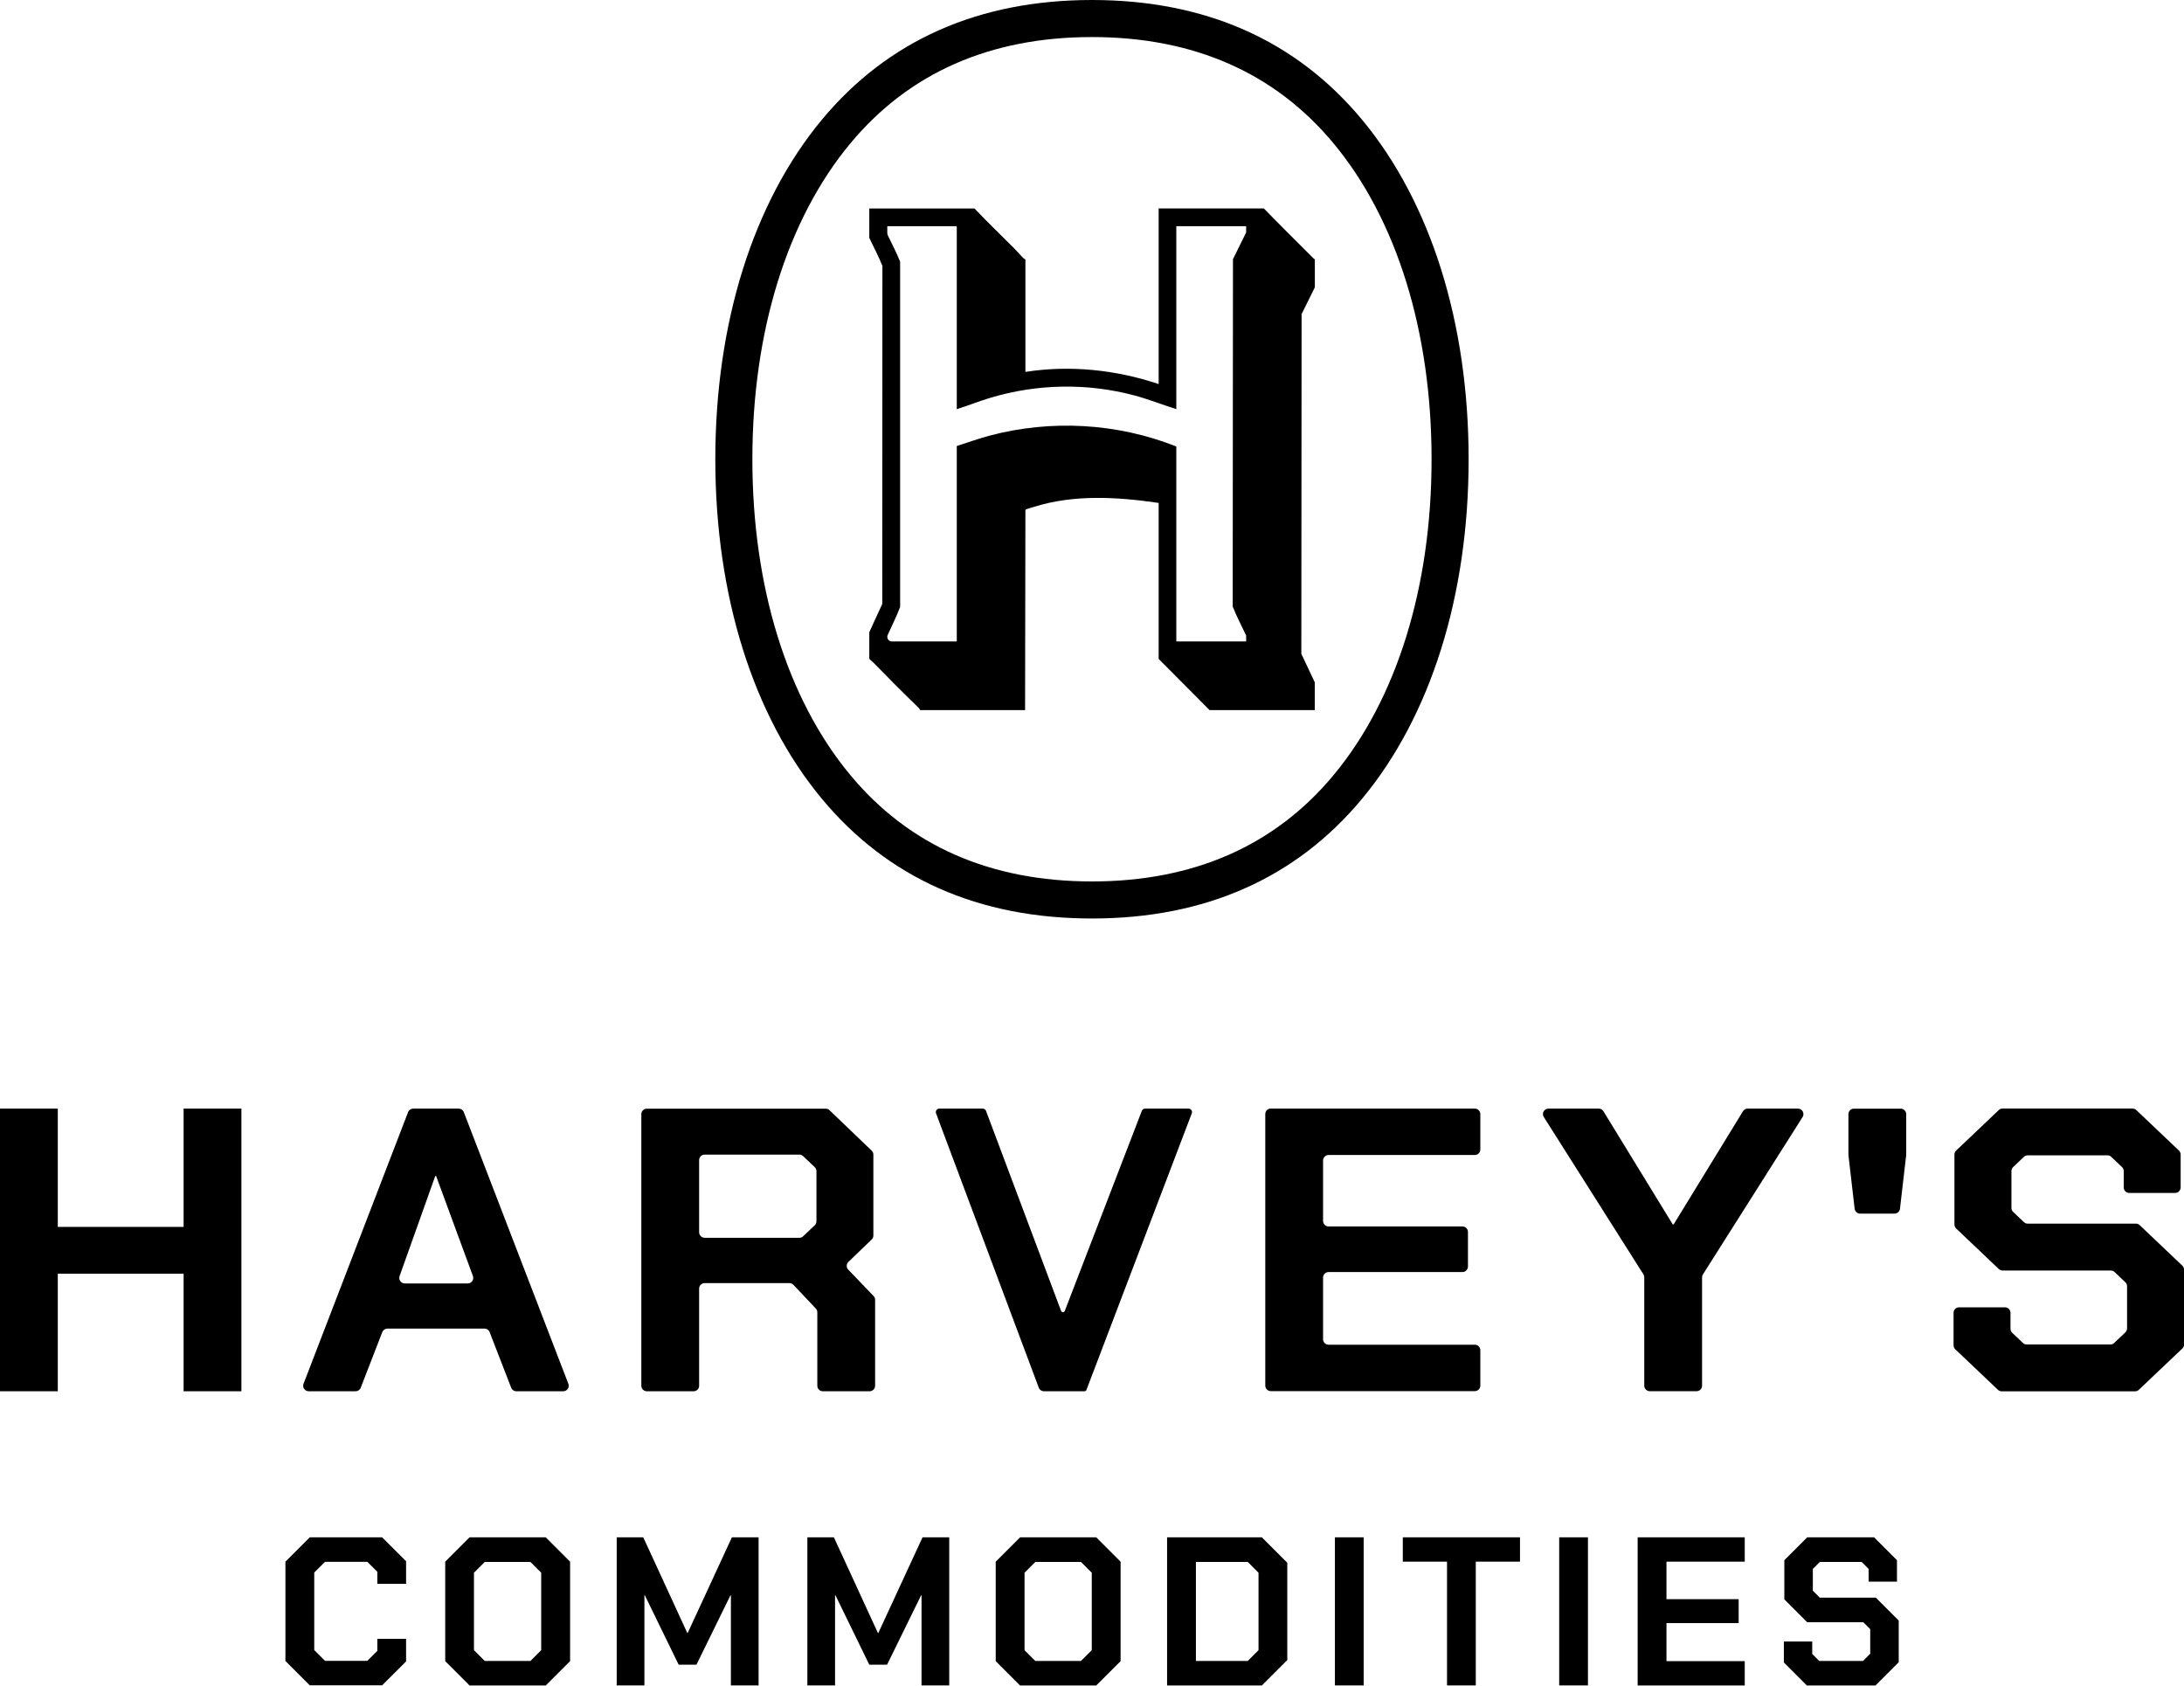
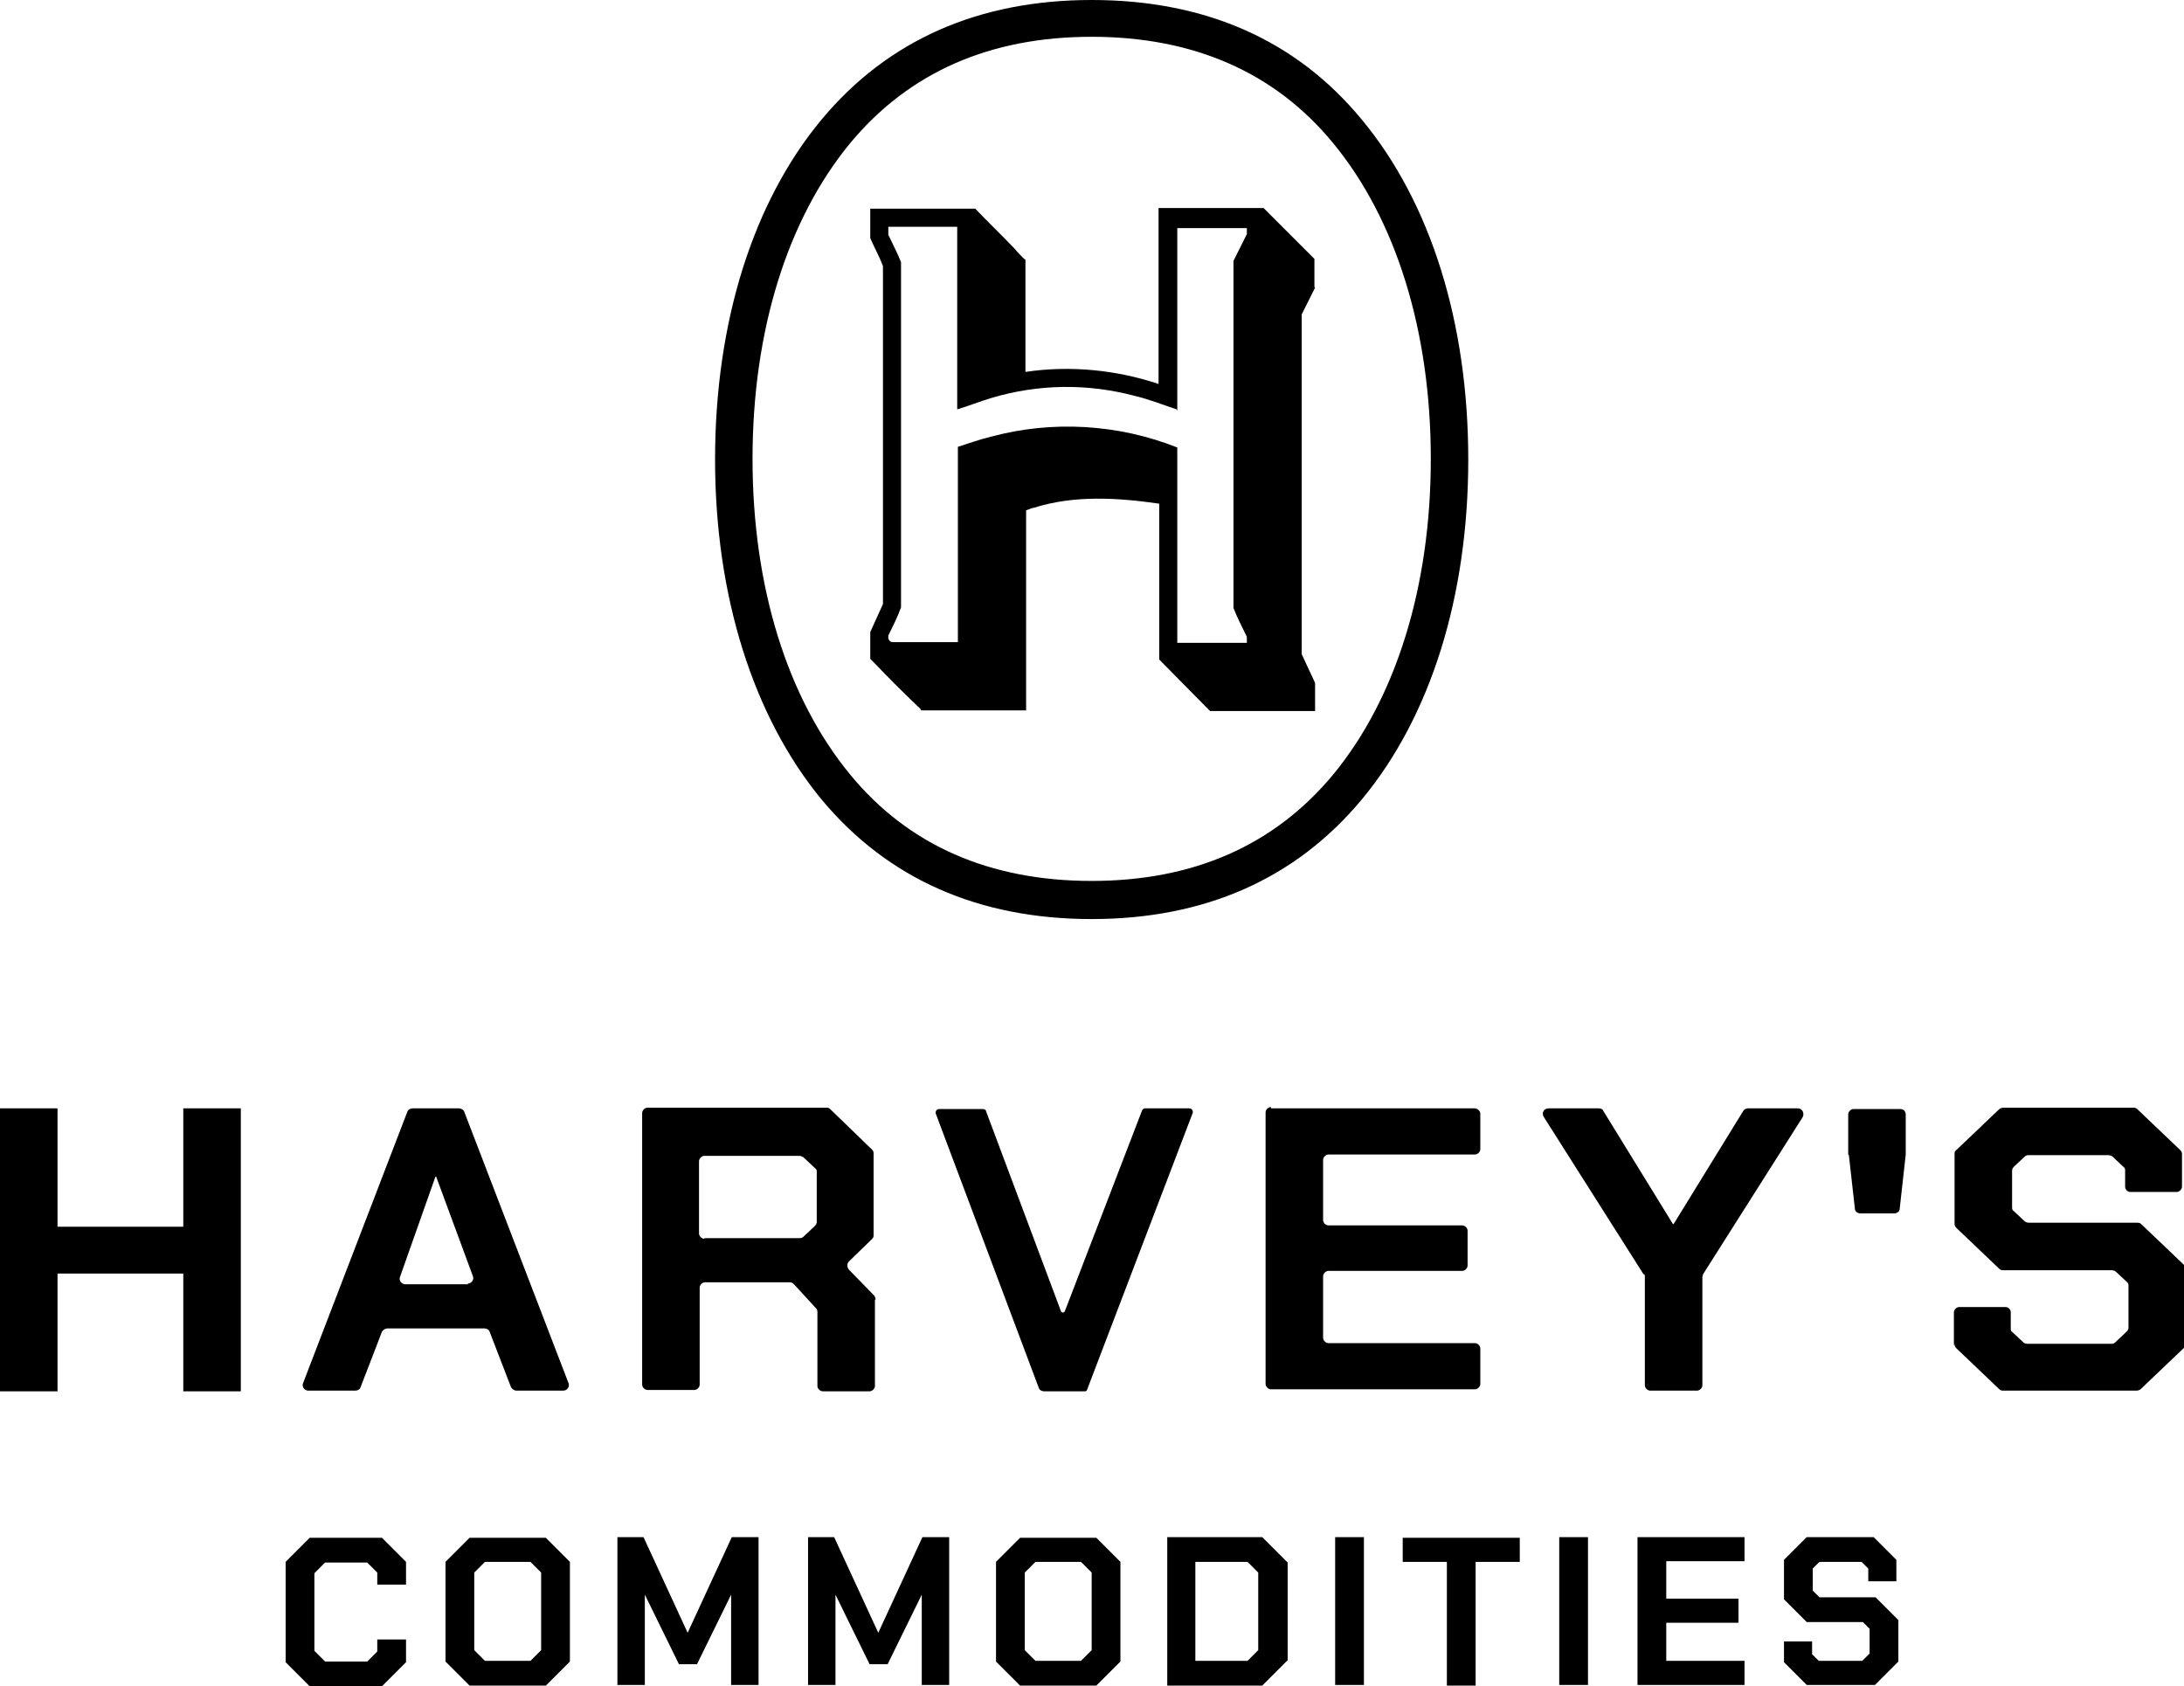
- <svg xmlns="http://www.w3.org/2000/svg" id="Layer_2" data-name="Layer 2" viewBox="0 0 326.51 251.99">
-   <defs>
-   </defs>
-   <g id="Layer_1-2" data-name="Layer 1">
-     <path class="cls-1" d="M0,165.74h8.64v17.69h18.81v-17.69h8.64v42.26h-8.64v-17.57H8.64v17.57H0v-42.26ZM61.82,165.74h6.75c.34,0,.65.21.77.53l15.63,40.61c.21.54-.19,1.12-.77,1.12h-7.01c-.34,0-.64-.21-.77-.53l-3.22-8.31c-.12-.32-.43-.53-.77-.53h-14.51c-.34,0-.64.21-.77.53l-3.22,8.31c-.12.32-.43.53-.77.53h-7.01c-.58,0-.98-.58-.77-1.12l15.63-40.61c.12-.32.43-.53.77-.53ZM69.93,191.88c.57,0,.97-.57.77-1.11l-5.5-14.95h-.13l-5.33,14.96c-.19.54.21,1.1.78,1.1h9.41ZM130.83,194.33v12.85c0,.45-.37.82-.82.82h-7c-.45,0-.82-.37-.82-.82v-10.98c0-.21-.08-.41-.22-.56l-3.35-3.55c-.16-.16-.37-.26-.6-.26h-12.68c-.45,0-.82.37-.82.82v14.53c0,.45-.37.82-.82.82h-7c-.45,0-.82-.37-.82-.82v-40.61c0-.45.37-.82.82-.82h26.74c.21,0,.42.08.57.23l6.31,6.05c.16.16.25.37.25.59v12.1c0,.22-.09.44-.25.59l-3.48,3.35c-.33.31-.34.83-.02,1.16l3.78,3.94c.15.15.23.36.23.57ZM105.34,185.06h14.16c.21,0,.41-.08.57-.23l1.73-1.64c.16-.16.26-.37.26-.6v-7.5c0-.23-.09-.44-.26-.6l-1.73-1.64c-.15-.15-.36-.23-.57-.23h-14.16c-.45,0-.82.37-.82.82v10.79c0,.45.37.82.82.82ZM177.69,165.74h-6.5c-.22,0-.42.14-.49.35l-11.51,29.89c-.1.26-.47.26-.56,0l-11.22-29.9c-.08-.2-.27-.34-.49-.34h-6.49c-.36,0-.62.36-.49.71l15.36,41.02c.12.32.43.53.77.53h6.07c.12,0,.24-.08.28-.19l15.76-41.38c.12-.34-.14-.69-.49-.69ZM189.98,165.74h30.51c.45,0,.82.37.82.82v5.3c0,.45-.37.82-.82.82h-21.87c-.45,0-.82.37-.82.82v9.04c0,.45.37.82.82.82h20.02c.45,0,.82.37.82.82v5.18c0,.45-.37.82-.82.82h-20.02c-.45,0-.82.37-.82.82v9.22c0,.45.37.82.82.82h21.87c.45,0,.82.37.82.82v5.3c0,.45-.37.82-.82.82h-30.51c-.45,0-.82-.37-.82-.82v-40.61c0-.45.37-.82.82-.82ZM245.7,190.53l-14.9-23.53c-.35-.55.05-1.26.7-1.26h7.51c.29,0,.55.15.7.39l10.37,16.93h.13l10.37-16.93c.15-.24.42-.39.7-.39h7.51c.65,0,1.04.72.7,1.26l-14.9,23.53c-.08.13-.13.28-.13.44v16.2c0,.45-.37.82-.82.82h-7c-.45,0-.82-.37-.82-.82v-16.2c0-.16-.04-.31-.13-.44ZM276.34,172.58v-6.01c0-.45.37-.82.82-.82h7c.45,0,.82.37.82.82v6.01s0,.06,0,.09l-.93,8.04c-.05.42-.4.73-.82.73h-5.14c-.42,0-.77-.31-.82-.73l-.93-8.04s0-.06,0-.09ZM292.06,201.13v-4.86c0-.45.37-.82.82-.82h6.87c.45,0,.82.37.82.82v2.39c0,.23.09.44.26.6l1.6,1.52c.15.15.36.23.57.23h12.5c.21,0,.41-.08.57-.23l1.67-1.58c.16-.16.26-.37.26-.6v-6.3c0-.23-.09-.44-.26-.6l-1.6-1.52c-.15-.15-.36-.23-.57-.23h-16.18c-.21,0-.41-.08-.57-.23l-6.37-6.05c-.16-.16-.26-.37-.26-.6v-10.46c0-.23.09-.44.26-.6l6.37-6.05c.15-.15.36-.23.57-.23h19.42c.21,0,.41.08.57.23l6.37,6.05c.16.16.26.37.26.6v4.92c0,.45-.37.82-.82.82h-6.87c-.45,0-.82-.37-.82-.82v-2.45c0-.23-.09-.44-.26-.6l-1.6-1.52c-.15-.15-.36-.23-.57-.23h-11.93c-.21,0-.41.08-.57.23l-1.6,1.52c-.16.16-.26.37-.26.6v5.51c0,.23.09.44.26.6l1.6,1.52c.15.15.36.23.57.23h16.18c.21,0,.41.08.57.23l6.37,6.05c.16.16.26.37.26.6v11.19c0,.23-.09.44-.26.6l-6.5,6.17c-.15.15-.36.23-.57.23h-19.93c-.21,0-.41-.08-.57-.23l-6.37-6.05c-.16-.16-.26-.37-.26-.6ZM163.25,5.54c15.21,0,27.36,5.35,36.13,15.91,9.44,11.37,14.64,28.13,14.64,47.21s-5.2,35.85-14.64,47.21c-8.77,10.56-20.92,15.91-36.13,15.91s-27.36-5.35-36.13-15.91c-9.44-11.37-14.64-28.13-14.64-47.21s5.2-35.85,14.64-47.21c8.77-10.56,20.92-15.91,36.13-15.91M163.25,0c-16.93,0-30.52,6.03-40.39,17.91-10.26,12.36-15.92,30.38-15.92,50.75s5.65,38.39,15.92,50.75c9.87,11.89,23.46,17.91,40.39,17.91s30.52-6.03,40.39-17.91c10.26-12.36,15.92-30.38,15.92-50.75s-5.65-38.39-15.92-50.75C193.78,6.03,180.19,0,163.25,0h0ZM196.56,42.98l-1.97,3.98-.04,50.79,2.01,4.26v4.15h-15.73s-7.61-7.65-7.61-7.65v-23.32s0,0,0,0c-6.21-.91-12.69-1.29-18.68.6-.25.08-.99.28-1.17.38-.03.02-.06.03-.07.07l-.05,29.92h-15.68c-.09-.21-.29-.4-.46-.56-2.2-2.13-4.37-4.31-6.5-6.5-.09-.09-.65-.56-.65-.62v-3.96s1.94-4.23,1.94-4.23l.02-50.53c-.56-1.43-1.3-2.8-1.96-4.19v-4.4h15.73c1.91,2.03,3.97,3.98,5.94,5.97.45.46.98,1.08,1.44,1.52.03.03.23.11.23.12v16.82c6.66-1.04,13.56-.32,19.92,1.82v-26.26s15.73,0,15.73,0c2.35,2.43,4.78,4.83,7.18,7.23.13.13.28.3.44.38v4.19ZM175.86,61.17s0,0,0,0c-2.08-.66-4.12-1.47-6.23-2.04-7.06-1.89-14.53-1.76-21.53.33-1.71.51-3.36,1.18-5.06,1.71v-27.28s-.07-.07-.07-.07h-10.32s0,.98,0,.98c0,.15.03.29.1.43.62,1.29,1.3,2.56,1.82,3.9v51.61c-.53,1.43-1.24,2.8-1.86,4.19-.04.09-.06.19-.06.28h0c0,.38.31.69.69.69h9.63s.07-.07.07-.07v-29.15c1.62-.51,3.22-1.1,4.87-1.54,9.22-2.45,19.1-1.9,27.95,1.61v29.15s10.44,0,10.44,0v-.89c-.68-1.44-1.43-2.85-2.01-4.33l.04-51.93,1.97-4v-.93s-10.44,0-10.44,0v27.35ZM42.67,248.35v-14.87l3.64-3.64h10.82l3.58,3.57v3.38h-4.3v-1.8l-1.49-1.49h-6.33l-1.61,1.61v11.58l1.61,1.61h6.33l1.49-1.49v-1.8h4.3v3.38l-3.58,3.57h-10.82l-3.64-3.64ZM66.56,248.35v-14.87l3.64-3.64h11.39l3.64,3.64v14.87l-3.64,3.64h-11.39l-3.64-3.64ZM79.3,248.32l1.61-1.61v-11.58l-1.61-1.61h-6.83l-1.61,1.61v11.58l1.61,1.61h6.83ZM92.18,229.84h3.99l6.58,14.3h.06l6.61-14.3h3.99v22.14h-4.14v-13.48h-.06l-5.09,10.38h-2.66l-5.06-10.38h-.06v13.48h-4.14v-22.14ZM120.68,229.84h3.99l6.58,14.3h.06l6.61-14.3h3.99v22.14h-4.14v-13.48h-.06l-5.09,10.38h-2.66l-5.06-10.38h-.06v13.48h-4.14v-22.14ZM148.86,248.35v-14.87l3.64-3.64h11.39l3.64,3.64v14.87l-3.64,3.64h-11.39l-3.64-3.64ZM161.61,248.32l1.61-1.61v-11.58l-1.61-1.61h-6.83l-1.61,1.61v11.58l1.61,1.61h6.83ZM174.48,229.84h14.17l3.8,3.8v14.55l-3.8,3.8h-14.17v-22.14ZM186.54,248.32l1.61-1.61v-11.58l-1.61-1.61h-7.75v14.8h7.75ZM199.57,229.84h4.3v22.14h-4.3v-22.14ZM216.33,233.48h-6.61v-3.64h17.52v3.64h-6.61v18.5h-4.3v-18.5ZM233.1,229.84h4.3v22.14h-4.3v-22.14ZM244.83,229.84h16.01v3.64h-11.7v5.6h10.79v3.58h-10.79v5.69h11.7v3.64h-16.01v-22.14ZM266.69,248.57v-3.16h4.24v1.87l1.04,1.04h6.55l1.08-1.08v-3.67l-1.04-1.04h-8.38l-3.42-3.42v-5.85l3.42-3.42h10l3.42,3.42v3.2h-4.24v-1.9l-1.04-1.04h-6.26l-1.04,1.04v3.26l1.04,1.04h8.38l3.42,3.42v6.23l-3.48,3.48h-10.25l-3.42-3.42Z" />
+ <svg xmlns="http://www.w3.org/2000/svg" id="a" viewBox="0 0 326.5 252">
+   <g id="b">
+     <path d="M0,165.7h8.6v17.7h18.8v-17.7h8.6v42.3h-8.6v-17.6H8.6v17.6H0v-42.3ZM61.8,165.7h6.8c.3,0,.7.2.8.5l15.6,40.6c.2.5-.2,1.1-.8,1.1h-7c-.3,0-.6-.2-.8-.5l-3.2-8.3c-.1-.3-.4-.5-.8-.5h-14.5c-.3,0-.6.2-.8.5l-3.2,8.3c-.1.3-.4.5-.8.5h-7c-.6,0-1-.6-.8-1.1l15.6-40.6c.1-.3.4-.5.8-.5h0ZM69.9,191.9c.6,0,1-.6.8-1.1l-5.5-14.9h-.1l-5.3,15c-.2.5.2,1.1.8,1.1h9.4ZM130.8,194.3v12.9c0,.4-.4.8-.8.8h-7c-.4,0-.8-.4-.8-.8v-11c0-.2,0-.4-.2-.6l-3.3-3.6c-.2-.2-.4-.3-.6-.3h-12.7c-.4,0-.8.4-.8.8v14.5c0,.4-.4.8-.8.8h-7c-.4,0-.8-.4-.8-.8v-40.6c0-.4.4-.8.8-.8h26.7c.2,0,.4,0,.6.2l6.3,6.1c.2.2.2.4.2.6v12.1c0,.2,0,.4-.2.6l-3.5,3.4c-.3.3-.3.8,0,1.2l3.8,3.9c.1.1.2.4.2.6h0ZM105.3,185.1h14.2c.2,0,.4,0,.6-.2l1.7-1.6c.2-.2.3-.4.3-.6v-7.5c0-.2,0-.4-.3-.6l-1.7-1.6c-.2-.1-.4-.2-.6-.2h-14.2c-.4,0-.8.4-.8.8v10.8c0,.4.4.8.8.8h0ZM177.7,165.7h-6.5c-.2,0-.4.1-.5.4l-11.5,29.9c-.1.3-.5.3-.6,0l-11.2-29.9c0-.2-.3-.3-.5-.3h-6.5c-.4,0-.6.4-.5.7l15.4,41c.1.3.4.5.8.5h6.1c.1,0,.2,0,.3-.2l15.8-41.4c.1-.3-.1-.7-.5-.7h0ZM190,165.7h30.5c.4,0,.8.4.8.8v5.3c0,.4-.4.8-.8.8h-21.9c-.4,0-.8.4-.8.8v9c0,.4.4.8.8.8h20c.4,0,.8.4.8.8v5.2c0,.4-.4.8-.8.8h-20c-.4,0-.8.4-.8.8v9.2c0,.4.4.8.8.8h21.9c.4,0,.8.4.8.8v5.3c0,.4-.4.8-.8.8h-30.5c-.4,0-.8-.4-.8-.8v-40.6c0-.4.4-.8.8-.8h0ZM245.7,190.5l-14.9-23.5c-.4-.6,0-1.3.7-1.3h7.5c.3,0,.6.1.7.4l10.4,16.9h.1l10.4-16.9c.1-.2.4-.4.7-.4h7.5c.6,0,1,.7.7,1.3l-14.9,23.5c0,.1-.1.3-.1.4v16.2c0,.4-.4.8-.8.8h-7c-.4,0-.8-.4-.8-.8v-16.2c0-.2,0-.3-.1-.4h0ZM276.3,172.6v-6c0-.4.4-.8.8-.8h7c.5,0,.8.4.8.8v6h0c0,0-.9,8.1-.9,8.1,0,.4-.4.7-.8.7h-5.1c-.4,0-.8-.3-.8-.7l-.9-8h0ZM292.1,201.1v-4.9c0-.4.4-.8.8-.8h6.9c.5,0,.8.4.8.8v2.4c0,.2,0,.4.3.6l1.6,1.5c.1.1.4.2.6.2h12.5c.2,0,.4,0,.6-.2l1.7-1.6c.2-.2.3-.4.3-.6v-6.3c0-.2,0-.4-.3-.6l-1.6-1.5c-.1-.1-.4-.2-.6-.2h-16.2c-.2,0-.4,0-.6-.2l-6.4-6.1c-.2-.2-.3-.4-.3-.6v-10.5c0-.2,0-.4.3-.6l6.4-6.1c.1-.1.4-.2.6-.2h19.4c.2,0,.4,0,.6.2l6.4,6.1c.2.2.3.4.3.6v4.9c0,.4-.4.8-.8.8h-6.9c-.5,0-.8-.4-.8-.8v-2.4c0-.2,0-.4-.3-.6l-1.6-1.5c-.1-.1-.4-.2-.6-.2h-11.9c-.2,0-.4,0-.6.2l-1.6,1.5c-.2.2-.3.4-.3.6v5.5c0,.2,0,.4.3.6l1.6,1.5c.1.1.4.2.6.2h16.2c.2,0,.4,0,.6.2l6.4,6.1c.2.2.3.4.3.6v11.2c0,.2,0,.4-.3.6l-6.5,6.2c-.1.1-.4.2-.6.2h-19.9c-.2,0-.4,0-.6-.2l-6.4-6.1c-.2-.2-.3-.4-.3-.6h0ZM163.2,5.5c15.2,0,27.4,5.3,36.1,15.9,9.4,11.4,14.6,28.1,14.6,47.2s-5.2,35.8-14.6,47.2c-8.8,10.6-20.9,15.9-36.1,15.9s-27.4-5.3-36.1-15.9c-9.4-11.4-14.6-28.1-14.6-47.2s5.2-35.8,14.6-47.2c8.8-10.6,20.9-15.9,36.1-15.9M163.2,0c-16.9,0-30.5,6-40.4,17.9-10.3,12.4-15.9,30.4-15.9,50.8s5.7,38.4,15.9,50.8c9.9,11.9,23.5,17.9,40.4,17.9s30.5-6,40.4-17.9c10.3-12.4,15.9-30.4,15.9-50.8s-5.6-38.4-15.9-50.8C193.8,6,180.2,0,163.2,0h0ZM196.6,43l-2,4v50.8s2,4.3,2,4.3v4.2h-15.7l-7.6-7.7v-23.3h0c-6.2-.9-12.7-1.3-18.7.6-.2,0-1,.3-1.2.4,0,0,0,0,0,0v29.9h-15.7c0-.2-.3-.4-.5-.6-2.2-2.1-4.4-4.3-6.5-6.5,0,0-.6-.6-.6-.6v-4l1.9-4.2v-50.5c-.5-1.4-1.3-2.8-1.9-4.2v-4.4h15.7c1.9,2,4,4,5.9,6,.4.5,1,1.1,1.4,1.5,0,0,.2.1.2.1v16.8c6.7-1,13.6-.3,19.9,1.8v-26.3h15.7c2.4,2.4,4.8,4.8,7.2,7.2.1.1.3.3.4.4v4.2h0ZM175.9,61.2h0c-2.1-.7-4.1-1.5-6.2-2-7.1-1.9-14.5-1.8-21.5.3-1.7.5-3.4,1.2-5.1,1.7v-27.3h0c0,0-10.3,0-10.3,0v1c0,.2,0,.3.1.4.6,1.3,1.3,2.6,1.8,3.9v51.6c-.5,1.4-1.2,2.8-1.9,4.2,0,0,0,.2,0,.3h0c0,.4.3.7.7.7h9.7v-29.2c1.6-.5,3.2-1.1,4.9-1.5,9.2-2.5,19.1-1.9,27.9,1.6v29.2h10.4v-.9c-.7-1.4-1.4-2.8-2-4.3v-51.9s2-4,2-4v-.9h-10.4v27.3h0ZM42.7,248.4v-14.9l3.6-3.6h10.8l3.6,3.6v3.4h-4.3v-1.8l-1.5-1.5h-6.3l-1.6,1.6v11.6l1.6,1.6h6.3l1.5-1.5v-1.8h4.3v3.4l-3.6,3.6h-10.8l-3.6-3.6h0ZM66.6,248.4v-14.9l3.6-3.6h11.4l3.6,3.6v14.9l-3.6,3.6h-11.4l-3.6-3.6ZM79.3,248.3l1.6-1.6v-11.6l-1.6-1.6h-6.8l-1.6,1.6v11.6l1.6,1.6h6.8ZM92.2,229.8h4l6.6,14.3h0l6.6-14.3h4v22.1h-4.1v-13.5h0l-5.1,10.4h-2.7l-5.1-10.4h0v13.5h-4.1v-22.1h0ZM120.7,229.8h4l6.6,14.3h0l6.6-14.3h4v22.1h-4.1v-13.5h0l-5.1,10.4h-2.7l-5.1-10.4h0v13.5h-4.1v-22.1h0ZM148.9,248.4v-14.9l3.6-3.6h11.4l3.6,3.6v14.9l-3.6,3.6h-11.4l-3.6-3.6ZM161.6,248.3l1.6-1.6v-11.6l-1.6-1.6h-6.8l-1.6,1.6v11.6l1.6,1.6h6.8ZM174.5,229.8h14.2l3.8,3.8v14.6l-3.8,3.8h-14.2v-22.1h0ZM186.5,248.3l1.6-1.6v-11.6l-1.6-1.6h-7.8v14.8h7.8ZM199.6,229.8h4.3v22.1h-4.3v-22.1ZM216.3,233.5h-6.6v-3.6h17.5v3.6h-6.6v18.5h-4.3v-18.5ZM233.1,229.8h4.3v22.1h-4.3v-22.1ZM244.8,229.8h16v3.6h-11.7v5.6h10.8v3.6h-10.8v5.7h11.7v3.6h-16v-22.1h0ZM266.7,248.6v-3.2h4.2v1.9l1,1h6.5l1.1-1.1v-3.7l-1-1h-8.4l-3.4-3.4v-5.9l3.4-3.4h10l3.4,3.4v3.2h-4.2v-1.9l-1-1h-6.3l-1,1v3.3l1,1h8.4l3.4,3.4v6.2l-3.5,3.5h-10.2l-3.4-3.4h0Z" />
  </g>
</svg>
